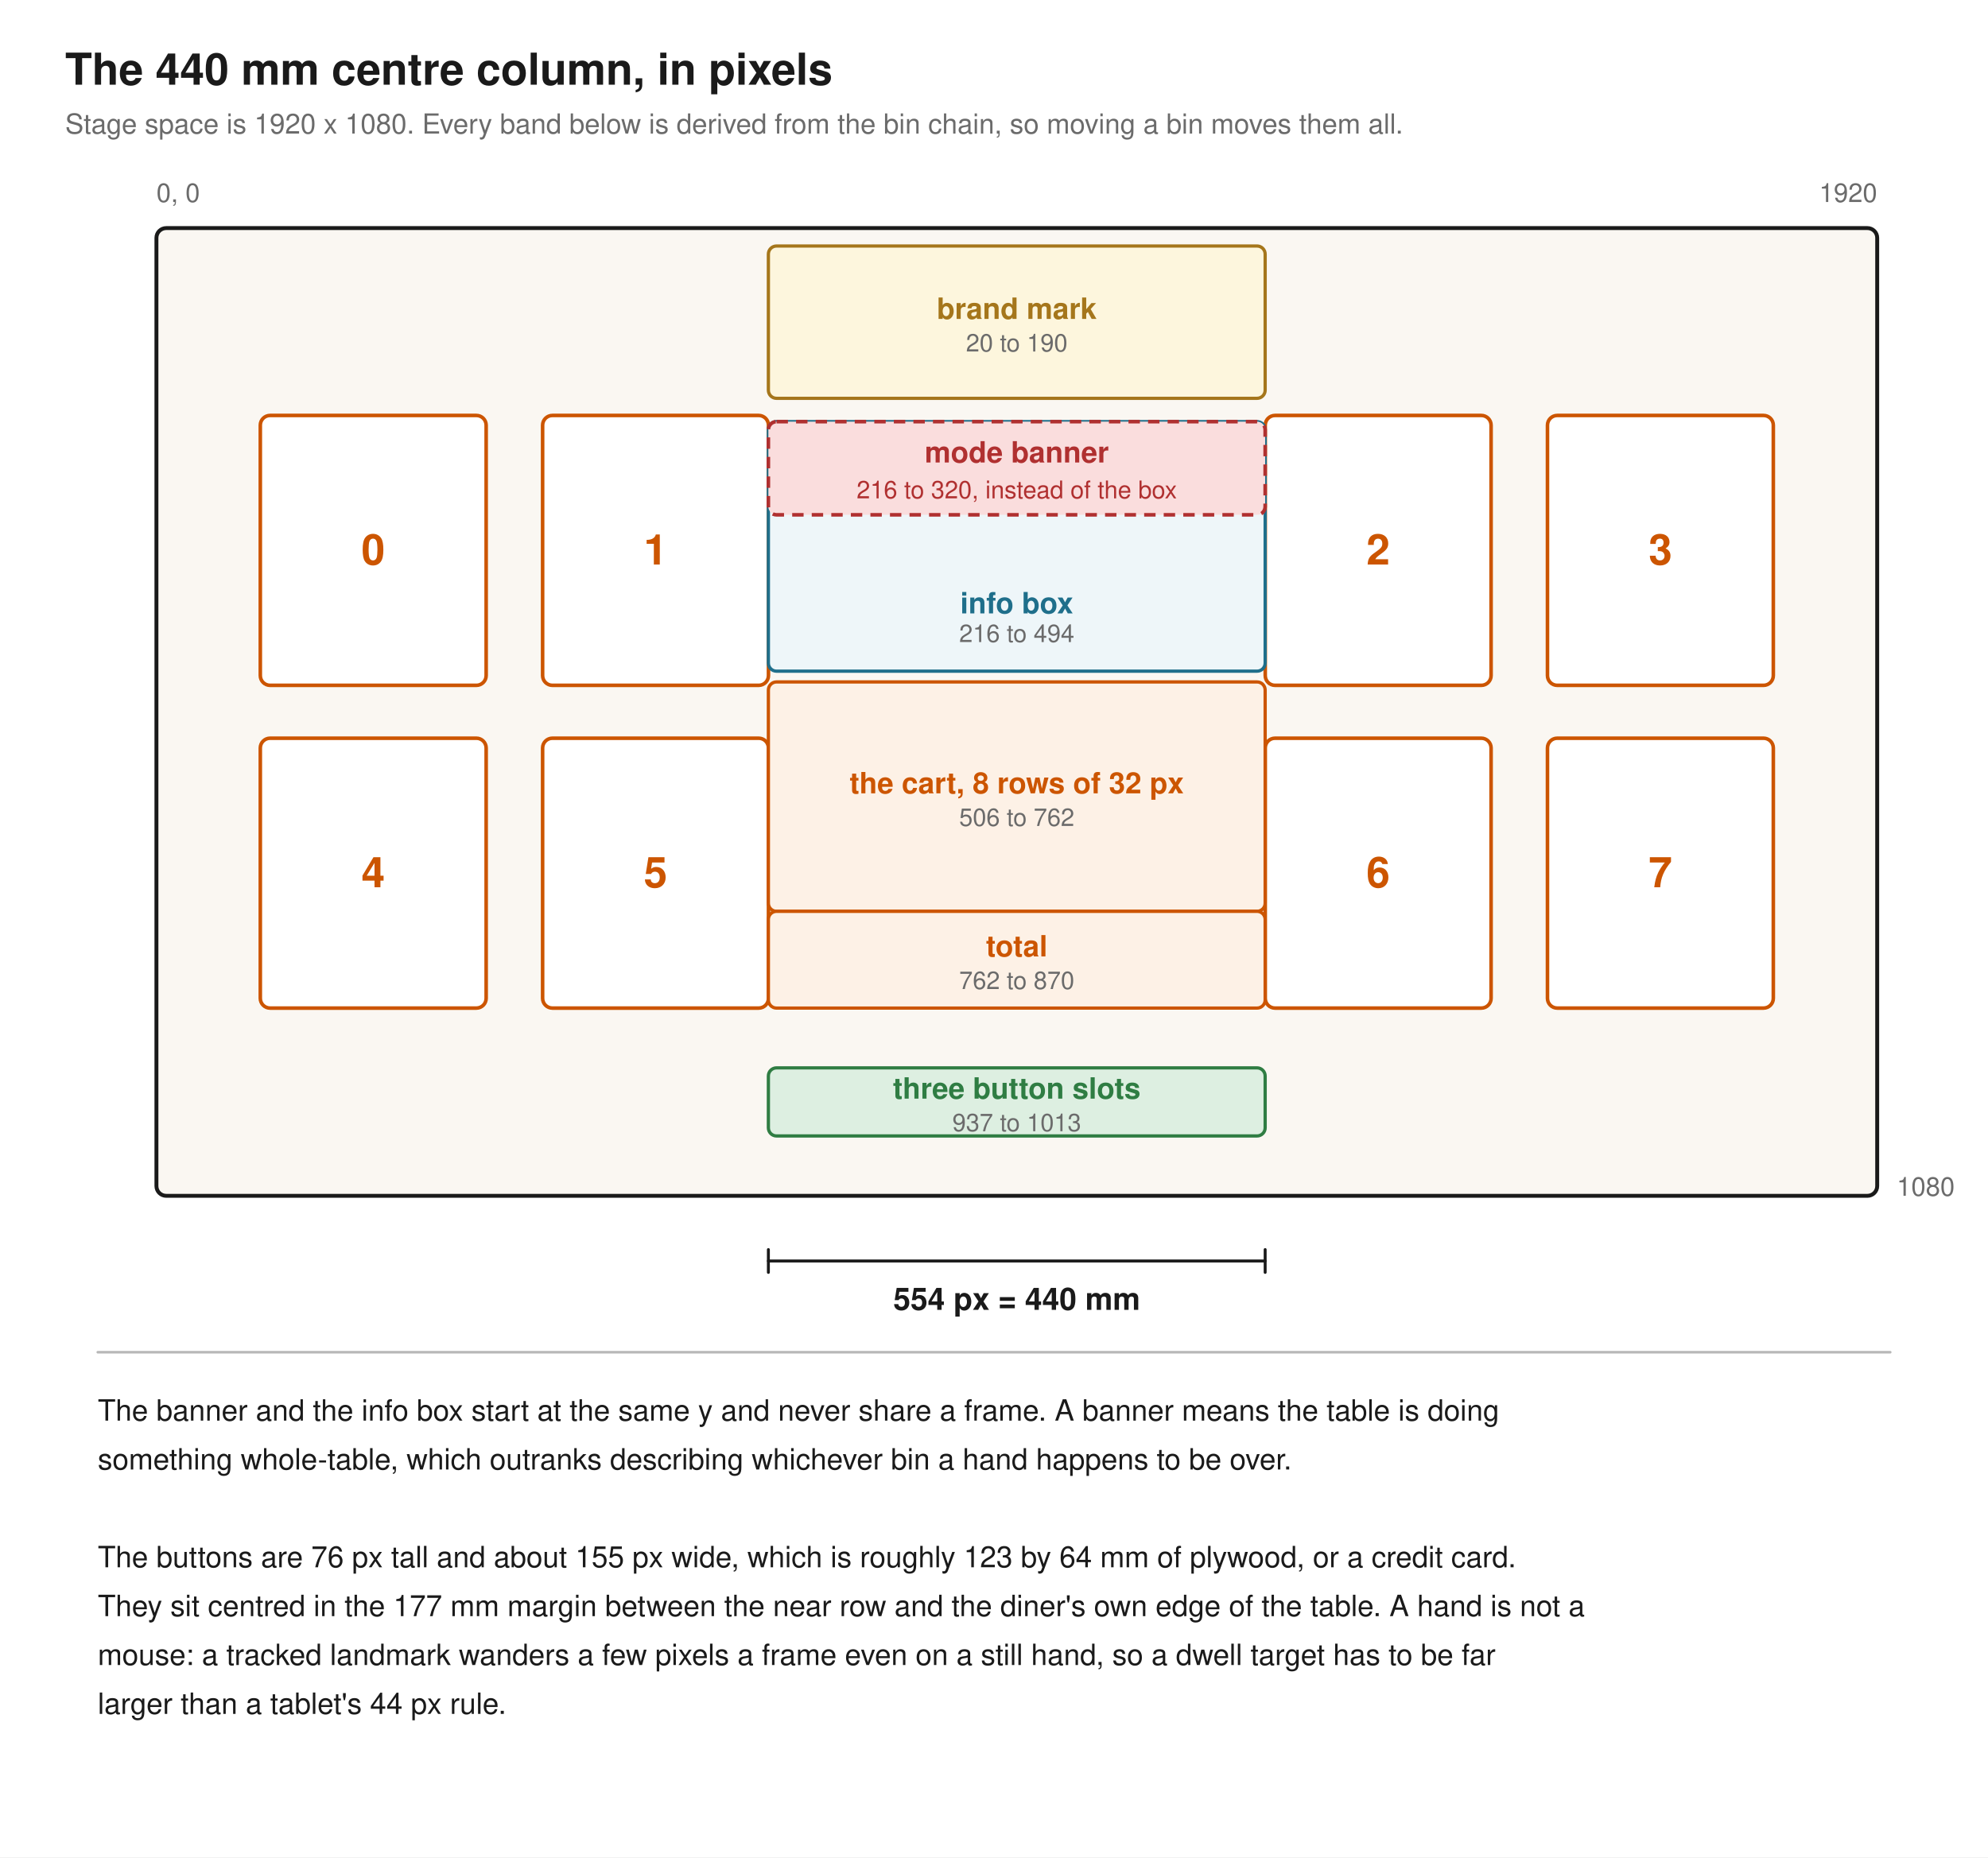
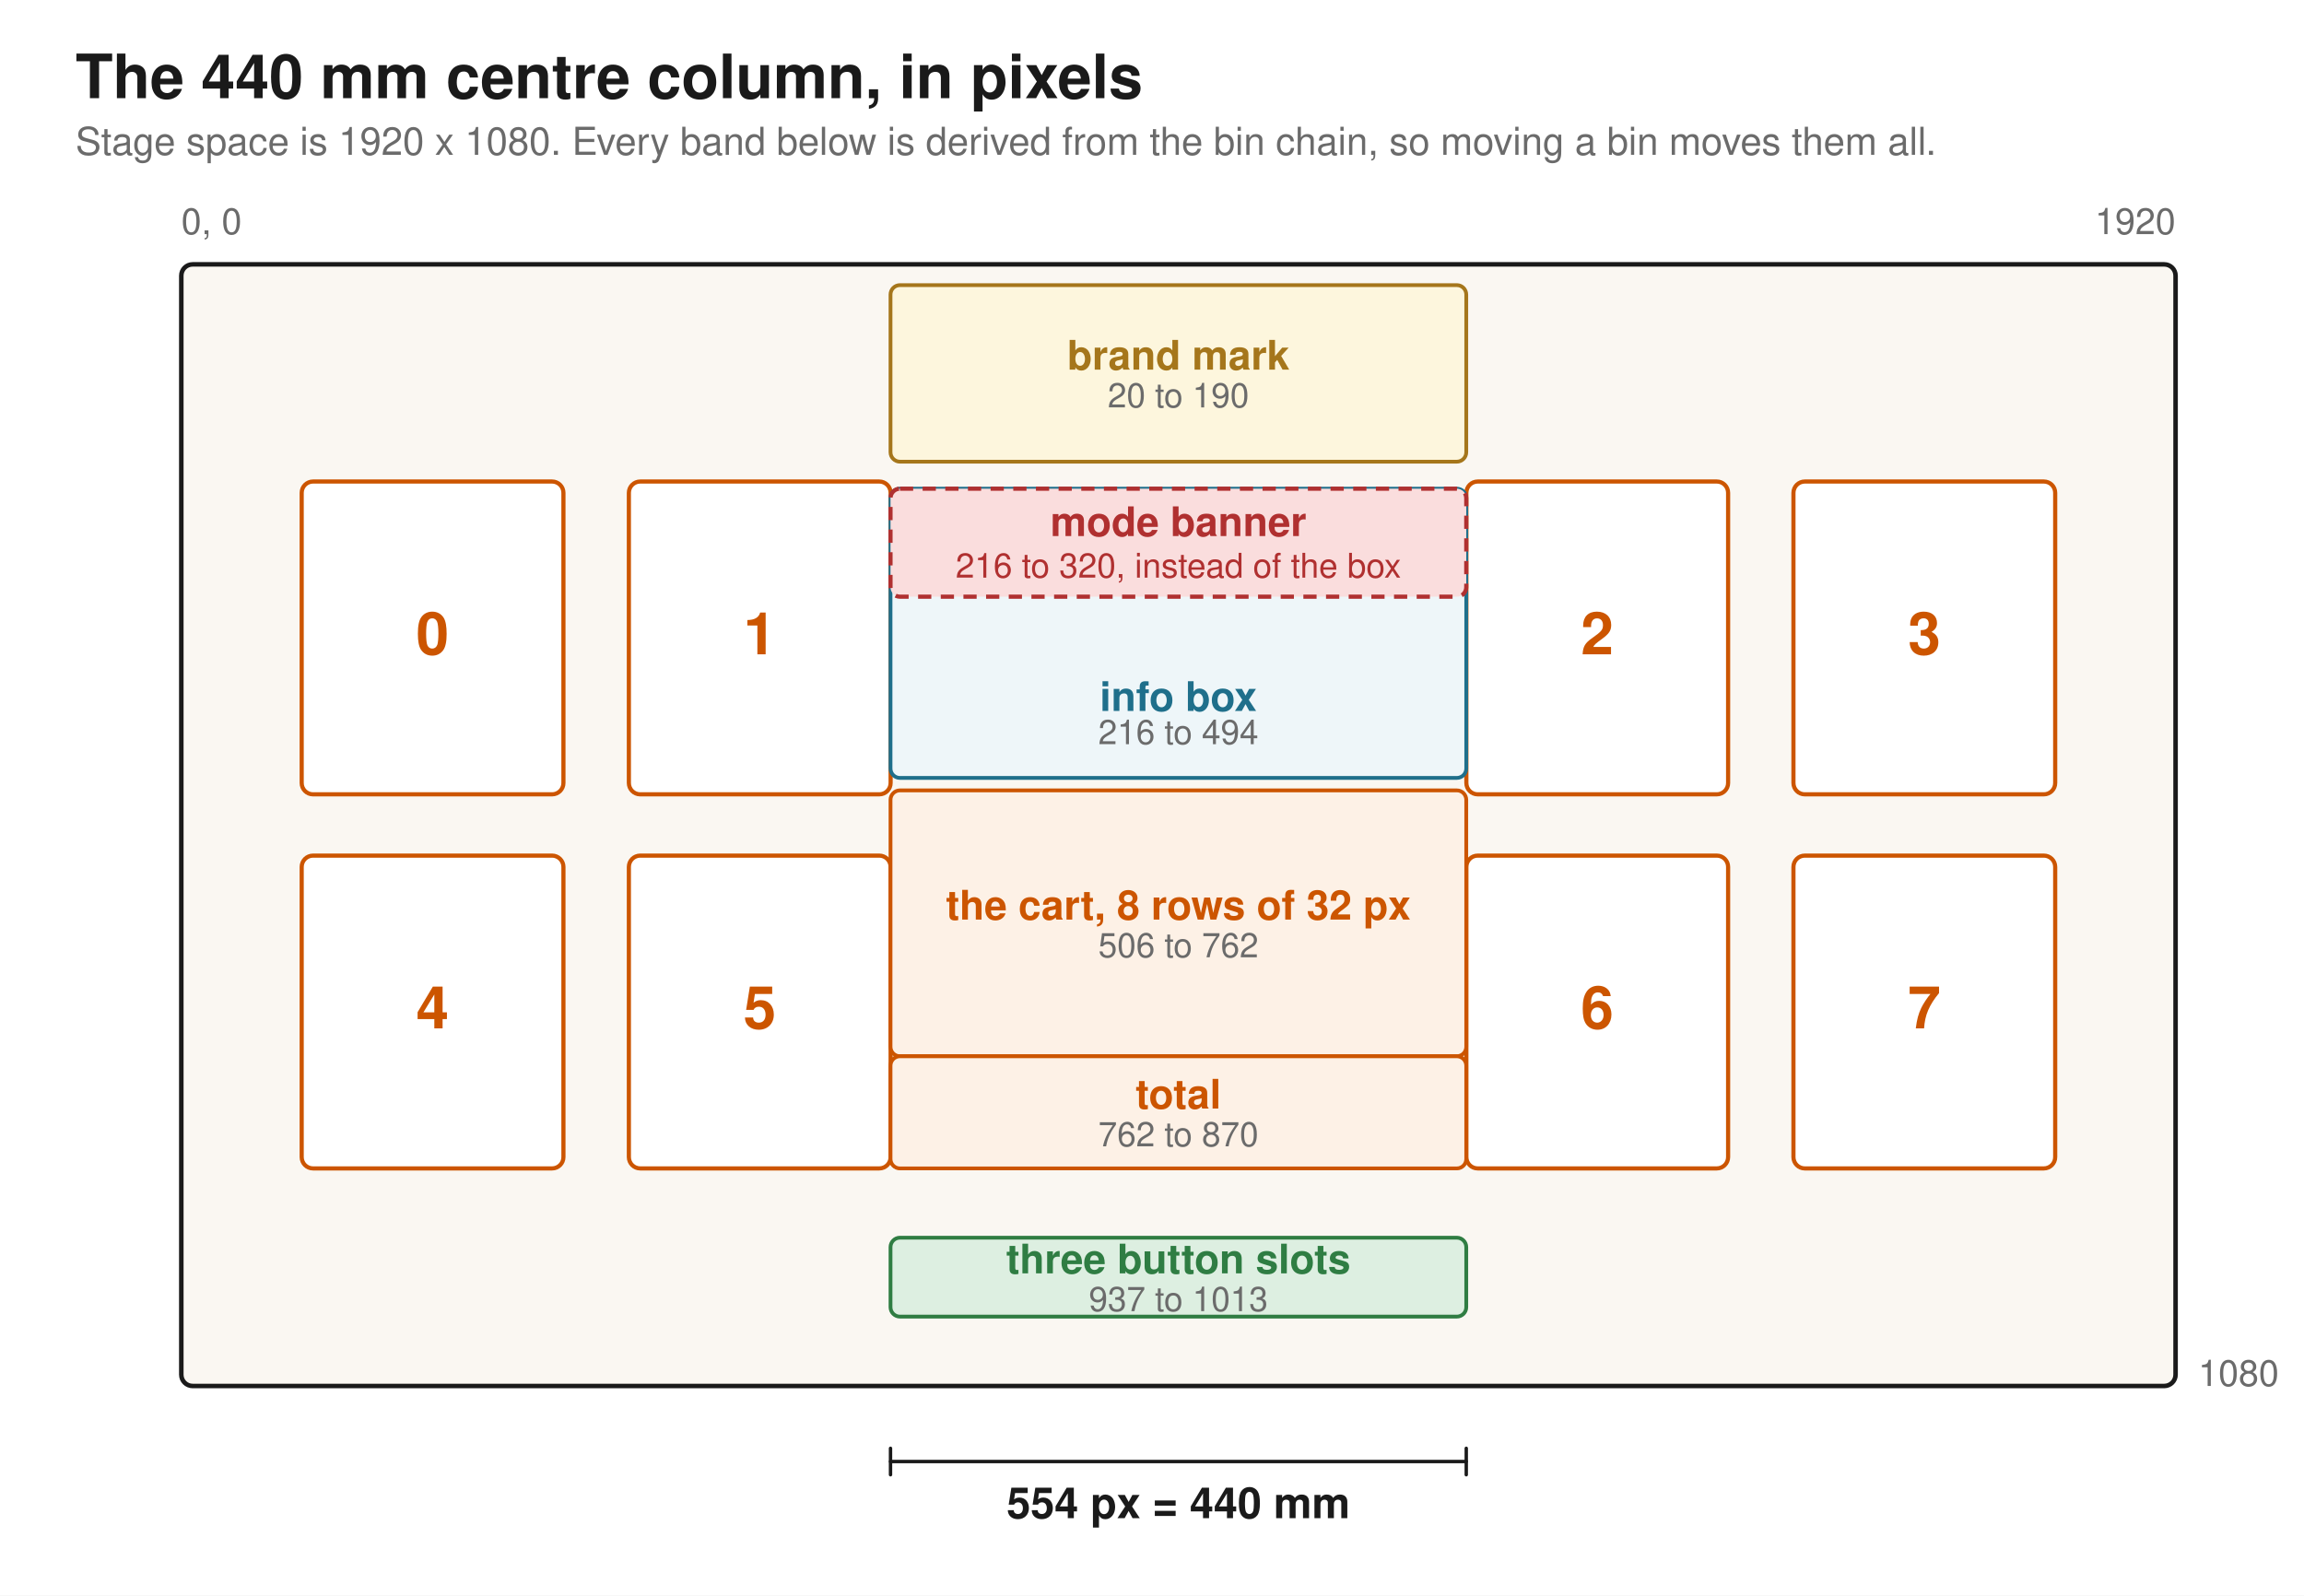
- <svg xmlns="http://www.w3.org/2000/svg" viewBox="0 0 1220 1140" width="1220" height="1140">
-   <rect width="1220" height="1140" fill="#ffffff" />
+ <svg xmlns="http://www.w3.org/2000/svg" viewBox="0 0 1220 845" width="1220" height="845">
+   <rect width="1220" height="845" fill="#ffffff" />
  <defs>
    <marker id="a" viewBox="0 0 10 10" refX="9" refY="5" markerWidth="7" markerHeight="7" orient="auto-start-reverse">
      <path d="M 0 0 L 10 5 L 0 10 z" fill="#1a1a1a" />
    </marker>
    <marker id="ao" viewBox="0 0 10 10" refX="9" refY="5" markerWidth="7" markerHeight="7" orient="auto-start-reverse">
      <path d="M 0 0 L 10 5 L 0 10 z" fill="#cc5500" />
    </marker>
    <marker id="ac" viewBox="0 0 10 10" refX="9" refY="5" markerWidth="7" markerHeight="7" orient="auto-start-reverse">
      <path d="M 0 0 L 10 5 L 0 10 z" fill="#1f6f8b" />
    </marker>
    <marker id="ab" viewBox="0 0 10 10" refX="9" refY="5" markerWidth="7" markerHeight="7" orient="auto-start-reverse">
      <path d="M 0 0 L 10 5 L 0 10 z" fill="#b03030" />
    </marker>
  </defs>
-   <text x="40" y="52" font-family="Helvetica,Arial,sans-serif" font-size="27" fill="#1a1a1a" text-anchor="start" font-weight="bold">The 440 mm centre column, in pixels</text>
-   <text x="40" y="82" font-family="Helvetica,Arial,sans-serif" font-size="17" fill="#6b6b6b" text-anchor="start" font-weight="normal">Stage space is 1920 x 1080. Every band below is derived from the bin chain, so moving a bin moves them all.</text>
+   <text x="40" y="52" font-family="Helvetica,Arial,sans-serif" font-size="32.4" fill="#1a1a1a" text-anchor="start" font-weight="bold">The 440 mm centre column, in pixels</text>
+   <text x="40" y="82" font-family="Helvetica,Arial,sans-serif" font-size="20.4" fill="#6b6b6b" text-anchor="start" font-weight="normal">Stage space is 1920 x 1080. Every band below is derived from the bin chain, so moving a bin moves them all.</text>
  <rect x="96.0" y="140.0" width="1056.0" height="594.0" rx="6" fill="#faf7f2" stroke="#1a1a1a" stroke-width="2.4" />
  <rect x="159.745" y="255.005" width="138.6" height="165.66" rx="6" fill="#ffffff" stroke="#cc5500" stroke-width="2.2" />
-   <text x="229.045" y="346.505" font-family="Helvetica,Arial,sans-serif" font-size="26" fill="#cc5500" text-anchor="middle" font-weight="bold">0</text>
+   <text x="229.045" y="346.505" font-family="Helvetica,Arial,sans-serif" font-size="31.2" fill="#cc5500" text-anchor="middle" font-weight="bold">0</text>
  <rect x="332.995" y="255.005" width="138.6" height="165.66" rx="6" fill="#ffffff" stroke="#cc5500" stroke-width="2.2" />
-   <text x="402.295" y="346.505" font-family="Helvetica,Arial,sans-serif" font-size="26" fill="#cc5500" text-anchor="middle" font-weight="bold">1</text>
+   <text x="402.295" y="346.505" font-family="Helvetica,Arial,sans-serif" font-size="31.2" fill="#cc5500" text-anchor="middle" font-weight="bold">1</text>
  <rect x="776.46" y="255.005" width="138.6" height="165.66" rx="6" fill="#ffffff" stroke="#cc5500" stroke-width="2.2" />
-   <text x="845.76" y="346.505" font-family="Helvetica,Arial,sans-serif" font-size="26" fill="#cc5500" text-anchor="middle" font-weight="bold">2</text>
+   <text x="845.76" y="346.505" font-family="Helvetica,Arial,sans-serif" font-size="31.2" fill="#cc5500" text-anchor="middle" font-weight="bold">2</text>
  <rect x="949.655" y="255.005" width="138.6" height="165.66" rx="6" fill="#ffffff" stroke="#cc5500" stroke-width="2.2" />
-   <text x="1018.955" y="346.505" font-family="Helvetica,Arial,sans-serif" font-size="26" fill="#cc5500" text-anchor="middle" font-weight="bold">3</text>
+   <text x="1018.955" y="346.505" font-family="Helvetica,Arial,sans-serif" font-size="31.2" fill="#cc5500" text-anchor="middle" font-weight="bold">3</text>
  <rect x="159.745" y="453.115" width="138.6" height="165.66" rx="6" fill="#ffffff" stroke="#cc5500" stroke-width="2.2" />
-   <text x="229.045" y="544.615" font-family="Helvetica,Arial,sans-serif" font-size="26" fill="#cc5500" text-anchor="middle" font-weight="bold">4</text>
+   <text x="229.045" y="544.615" font-family="Helvetica,Arial,sans-serif" font-size="31.2" fill="#cc5500" text-anchor="middle" font-weight="bold">4</text>
  <rect x="332.995" y="453.115" width="138.6" height="165.66" rx="6" fill="#ffffff" stroke="#cc5500" stroke-width="2.2" />
-   <text x="402.295" y="544.615" font-family="Helvetica,Arial,sans-serif" font-size="26" fill="#cc5500" text-anchor="middle" font-weight="bold">5</text>
+   <text x="402.295" y="544.615" font-family="Helvetica,Arial,sans-serif" font-size="31.2" fill="#cc5500" text-anchor="middle" font-weight="bold">5</text>
  <rect x="776.46" y="453.115" width="138.6" height="165.66" rx="6" fill="#ffffff" stroke="#cc5500" stroke-width="2.2" />
-   <text x="845.76" y="544.615" font-family="Helvetica,Arial,sans-serif" font-size="26" fill="#cc5500" text-anchor="middle" font-weight="bold">6</text>
+   <text x="845.76" y="544.615" font-family="Helvetica,Arial,sans-serif" font-size="31.2" fill="#cc5500" text-anchor="middle" font-weight="bold">6</text>
  <rect x="949.655" y="453.115" width="138.6" height="165.66" rx="6" fill="#ffffff" stroke="#cc5500" stroke-width="2.2" />
-   <text x="1018.955" y="544.615" font-family="Helvetica,Arial,sans-serif" font-size="26" fill="#cc5500" text-anchor="middle" font-weight="bold">7</text>
+   <text x="1018.955" y="544.615" font-family="Helvetica,Arial,sans-serif" font-size="31.2" fill="#cc5500" text-anchor="middle" font-weight="bold">7</text>
  <rect x="471.54" y="151.0" width="304.865" height="93.5" rx="5" fill="#fdf6dd" stroke="#a5761b" stroke-width="2.0" />
-   <text x="623.972" y="195.75" font-family="Helvetica,Arial,sans-serif" font-size="18" fill="#a5761b" text-anchor="middle" font-weight="bold">brand mark</text>
-   <text x="623.972" y="215.75" font-family="Helvetica,Arial,sans-serif" font-size="15" fill="#6b6b6b" text-anchor="middle" font-weight="normal">20 to 190</text>
+   <text x="623.972" y="195.75" font-family="Helvetica,Arial,sans-serif" font-size="21.6" fill="#a5761b" text-anchor="middle" font-weight="bold">brand mark</text>
+   <text x="623.972" y="215.75" font-family="Helvetica,Arial,sans-serif" font-size="18" fill="#6b6b6b" text-anchor="middle" font-weight="normal">20 to 190</text>
  <rect x="471.54" y="258.8" width="304.865" height="153.175" rx="5" fill="#eef6f9" stroke="#1f6f8b" stroke-width="2.0" />
-   <text x="623.972" y="376.5" font-family="Helvetica,Arial,sans-serif" font-size="18" fill="#1f6f8b" text-anchor="middle" font-weight="bold">info box</text>
-   <text x="623.972" y="394.1" font-family="Helvetica,Arial,sans-serif" font-size="15" fill="#6b6b6b" text-anchor="middle" font-weight="normal">216 to 494</text>
+   <text x="623.972" y="376.5" font-family="Helvetica,Arial,sans-serif" font-size="21.6" fill="#1f6f8b" text-anchor="middle" font-weight="bold">info box</text>
+   <text x="623.972" y="394.1" font-family="Helvetica,Arial,sans-serif" font-size="18" fill="#6b6b6b" text-anchor="middle" font-weight="normal">216 to 494</text>
  <rect x="471.54" y="258.8" width="304.865" height="57.2" rx="5" fill="#fadddd" stroke="#b03030" stroke-width="2.2" stroke-dasharray="7 5" />
-   <text x="623.972" y="283.9" font-family="Helvetica,Arial,sans-serif" font-size="18" fill="#b03030" text-anchor="middle" font-weight="bold">mode banner</text>
-   <text x="623.972" y="305.9" font-family="Helvetica,Arial,sans-serif" font-size="15" fill="#b03030" text-anchor="middle" font-weight="normal">216 to 320, instead of the box</text>
+   <text x="623.972" y="283.9" font-family="Helvetica,Arial,sans-serif" font-size="21.6" fill="#b03030" text-anchor="middle" font-weight="bold">mode banner</text>
+   <text x="623.972" y="305.9" font-family="Helvetica,Arial,sans-serif" font-size="18" fill="#b03030" text-anchor="middle" font-weight="normal">216 to 320, instead of the box</text>
  <rect x="471.54" y="418.575" width="304.865" height="140.8" rx="5" fill="#fdf1e6" stroke="#cc5500" stroke-width="2.0" />
-   <text x="623.972" y="486.975" font-family="Helvetica,Arial,sans-serif" font-size="18" fill="#cc5500" text-anchor="middle" font-weight="bold">the cart, 8 rows of 32 px</text>
-   <text x="623.972" y="506.975" font-family="Helvetica,Arial,sans-serif" font-size="15" fill="#6b6b6b" text-anchor="middle" font-weight="normal">506 to 762</text>
+   <text x="623.972" y="486.975" font-family="Helvetica,Arial,sans-serif" font-size="21.6" fill="#cc5500" text-anchor="middle" font-weight="bold">the cart, 8 rows of 32 px</text>
+   <text x="623.972" y="506.975" font-family="Helvetica,Arial,sans-serif" font-size="18" fill="#6b6b6b" text-anchor="middle" font-weight="normal">506 to 762</text>
  <rect x="471.54" y="559.375" width="304.865" height="59.4" rx="5" fill="#fdf1e6" stroke="#cc5500" stroke-width="2.0" />
-   <text x="623.972" y="587.075" font-family="Helvetica,Arial,sans-serif" font-size="18" fill="#cc5500" text-anchor="middle" font-weight="bold">total</text>
-   <text x="623.972" y="607.075" font-family="Helvetica,Arial,sans-serif" font-size="15" fill="#6b6b6b" text-anchor="middle" font-weight="normal">762 to 870</text>
+   <text x="623.972" y="587.075" font-family="Helvetica,Arial,sans-serif" font-size="21.6" fill="#cc5500" text-anchor="middle" font-weight="bold">total</text>
+   <text x="623.972" y="607.075" font-family="Helvetica,Arial,sans-serif" font-size="18" fill="#6b6b6b" text-anchor="middle" font-weight="normal">762 to 870</text>
  <rect x="471.54" y="655.46" width="304.865" height="41.8" rx="5" fill="#ddefe1" stroke="#2f7d43" stroke-width="2.0" />
-   <text x="623.972" y="674.36" font-family="Helvetica,Arial,sans-serif" font-size="18" fill="#2f7d43" text-anchor="middle" font-weight="bold">three button slots</text>
-   <text x="623.972" y="694.36" font-family="Helvetica,Arial,sans-serif" font-size="15" fill="#6b6b6b" text-anchor="middle" font-weight="normal">937 to 1013</text>
+   <text x="623.972" y="674.36" font-family="Helvetica,Arial,sans-serif" font-size="21.6" fill="#2f7d43" text-anchor="middle" font-weight="bold">three button slots</text>
+   <text x="623.972" y="694.36" font-family="Helvetica,Arial,sans-serif" font-size="18" fill="#6b6b6b" text-anchor="middle" font-weight="normal">937 to 1013</text>
  <line x1="471.54" y1="774.0" x2="776.405" y2="774.0" stroke="#1a1a1a" stroke-width="1.8" stroke-linecap="round" />
  <line x1="471.54" y1="767.0" x2="471.54" y2="781.0" stroke="#1a1a1a" stroke-width="1.8" stroke-linecap="round" />
  <line x1="776.405" y1="767.0" x2="776.405" y2="781.0" stroke="#1a1a1a" stroke-width="1.8" stroke-linecap="round" />
-   <text x="623.972" y="804.0" font-family="Helvetica,Arial,sans-serif" font-size="19" fill="#1a1a1a" text-anchor="middle" font-weight="bold">554 px  =  440 mm</text>
-   <text x="96.0" y="124.0" font-family="Helvetica,Arial,sans-serif" font-size="16" fill="#6b6b6b" text-anchor="start" font-weight="normal">0, 0</text>
-   <text x="1152.0" y="124.0" font-family="Helvetica,Arial,sans-serif" font-size="16" fill="#6b6b6b" text-anchor="end" font-weight="normal">1920</text>
-   <text x="1164.0" y="734.0" font-family="Helvetica,Arial,sans-serif" font-size="16" fill="#6b6b6b" text-anchor="start" font-weight="normal">1080</text>
-   <line x1="60" y1="830" x2="1160" y2="830" stroke="#b8b8b8" stroke-width="1.6" stroke-linecap="round" />
-   <text x="60" y="872" font-family="Helvetica,Arial,sans-serif" font-size="18" fill="#1a1a1a" text-anchor="start" font-weight="normal">The banner and the info box start at the same y and never share a frame. A banner means the table is doing</text>
-   <text x="60" y="902" font-family="Helvetica,Arial,sans-serif" font-size="18" fill="#1a1a1a" text-anchor="start" font-weight="normal">something whole-table, which outranks describing whichever bin a hand happens to be over.</text>
-   <text x="60" y="932" font-family="Helvetica,Arial,sans-serif" font-size="18" fill="#1a1a1a" text-anchor="start" font-weight="normal" />
-   <text x="60" y="962" font-family="Helvetica,Arial,sans-serif" font-size="18" fill="#1a1a1a" text-anchor="start" font-weight="normal">The buttons are 76 px tall and about 155 px wide, which is roughly 123 by 64 mm of plywood, or a credit card.</text>
-   <text x="60" y="992" font-family="Helvetica,Arial,sans-serif" font-size="18" fill="#1a1a1a" text-anchor="start" font-weight="normal">They sit centred in the 177 mm margin between the near row and the diner's own edge of the table. A hand is not a</text>
-   <text x="60" y="1022" font-family="Helvetica,Arial,sans-serif" font-size="18" fill="#1a1a1a" text-anchor="start" font-weight="normal">mouse: a tracked landmark wanders a few pixels a frame even on a still hand, so a dwell target has to be far</text>
-   <text x="60" y="1052" font-family="Helvetica,Arial,sans-serif" font-size="18" fill="#1a1a1a" text-anchor="start" font-weight="normal">larger than a tablet's 44 px rule.</text>
+   <text x="623.972" y="804.0" font-family="Helvetica,Arial,sans-serif" font-size="22.8" fill="#1a1a1a" text-anchor="middle" font-weight="bold">554 px  =  440 mm</text>
+   <text x="96.0" y="124.0" font-family="Helvetica,Arial,sans-serif" font-size="19.2" fill="#6b6b6b" text-anchor="start" font-weight="normal">0, 0</text>
+   <text x="1152.0" y="124.0" font-family="Helvetica,Arial,sans-serif" font-size="19.2" fill="#6b6b6b" text-anchor="end" font-weight="normal">1920</text>
+   <text x="1164.0" y="734.0" font-family="Helvetica,Arial,sans-serif" font-size="19.2" fill="#6b6b6b" text-anchor="start" font-weight="normal">1080</text>
</svg>
